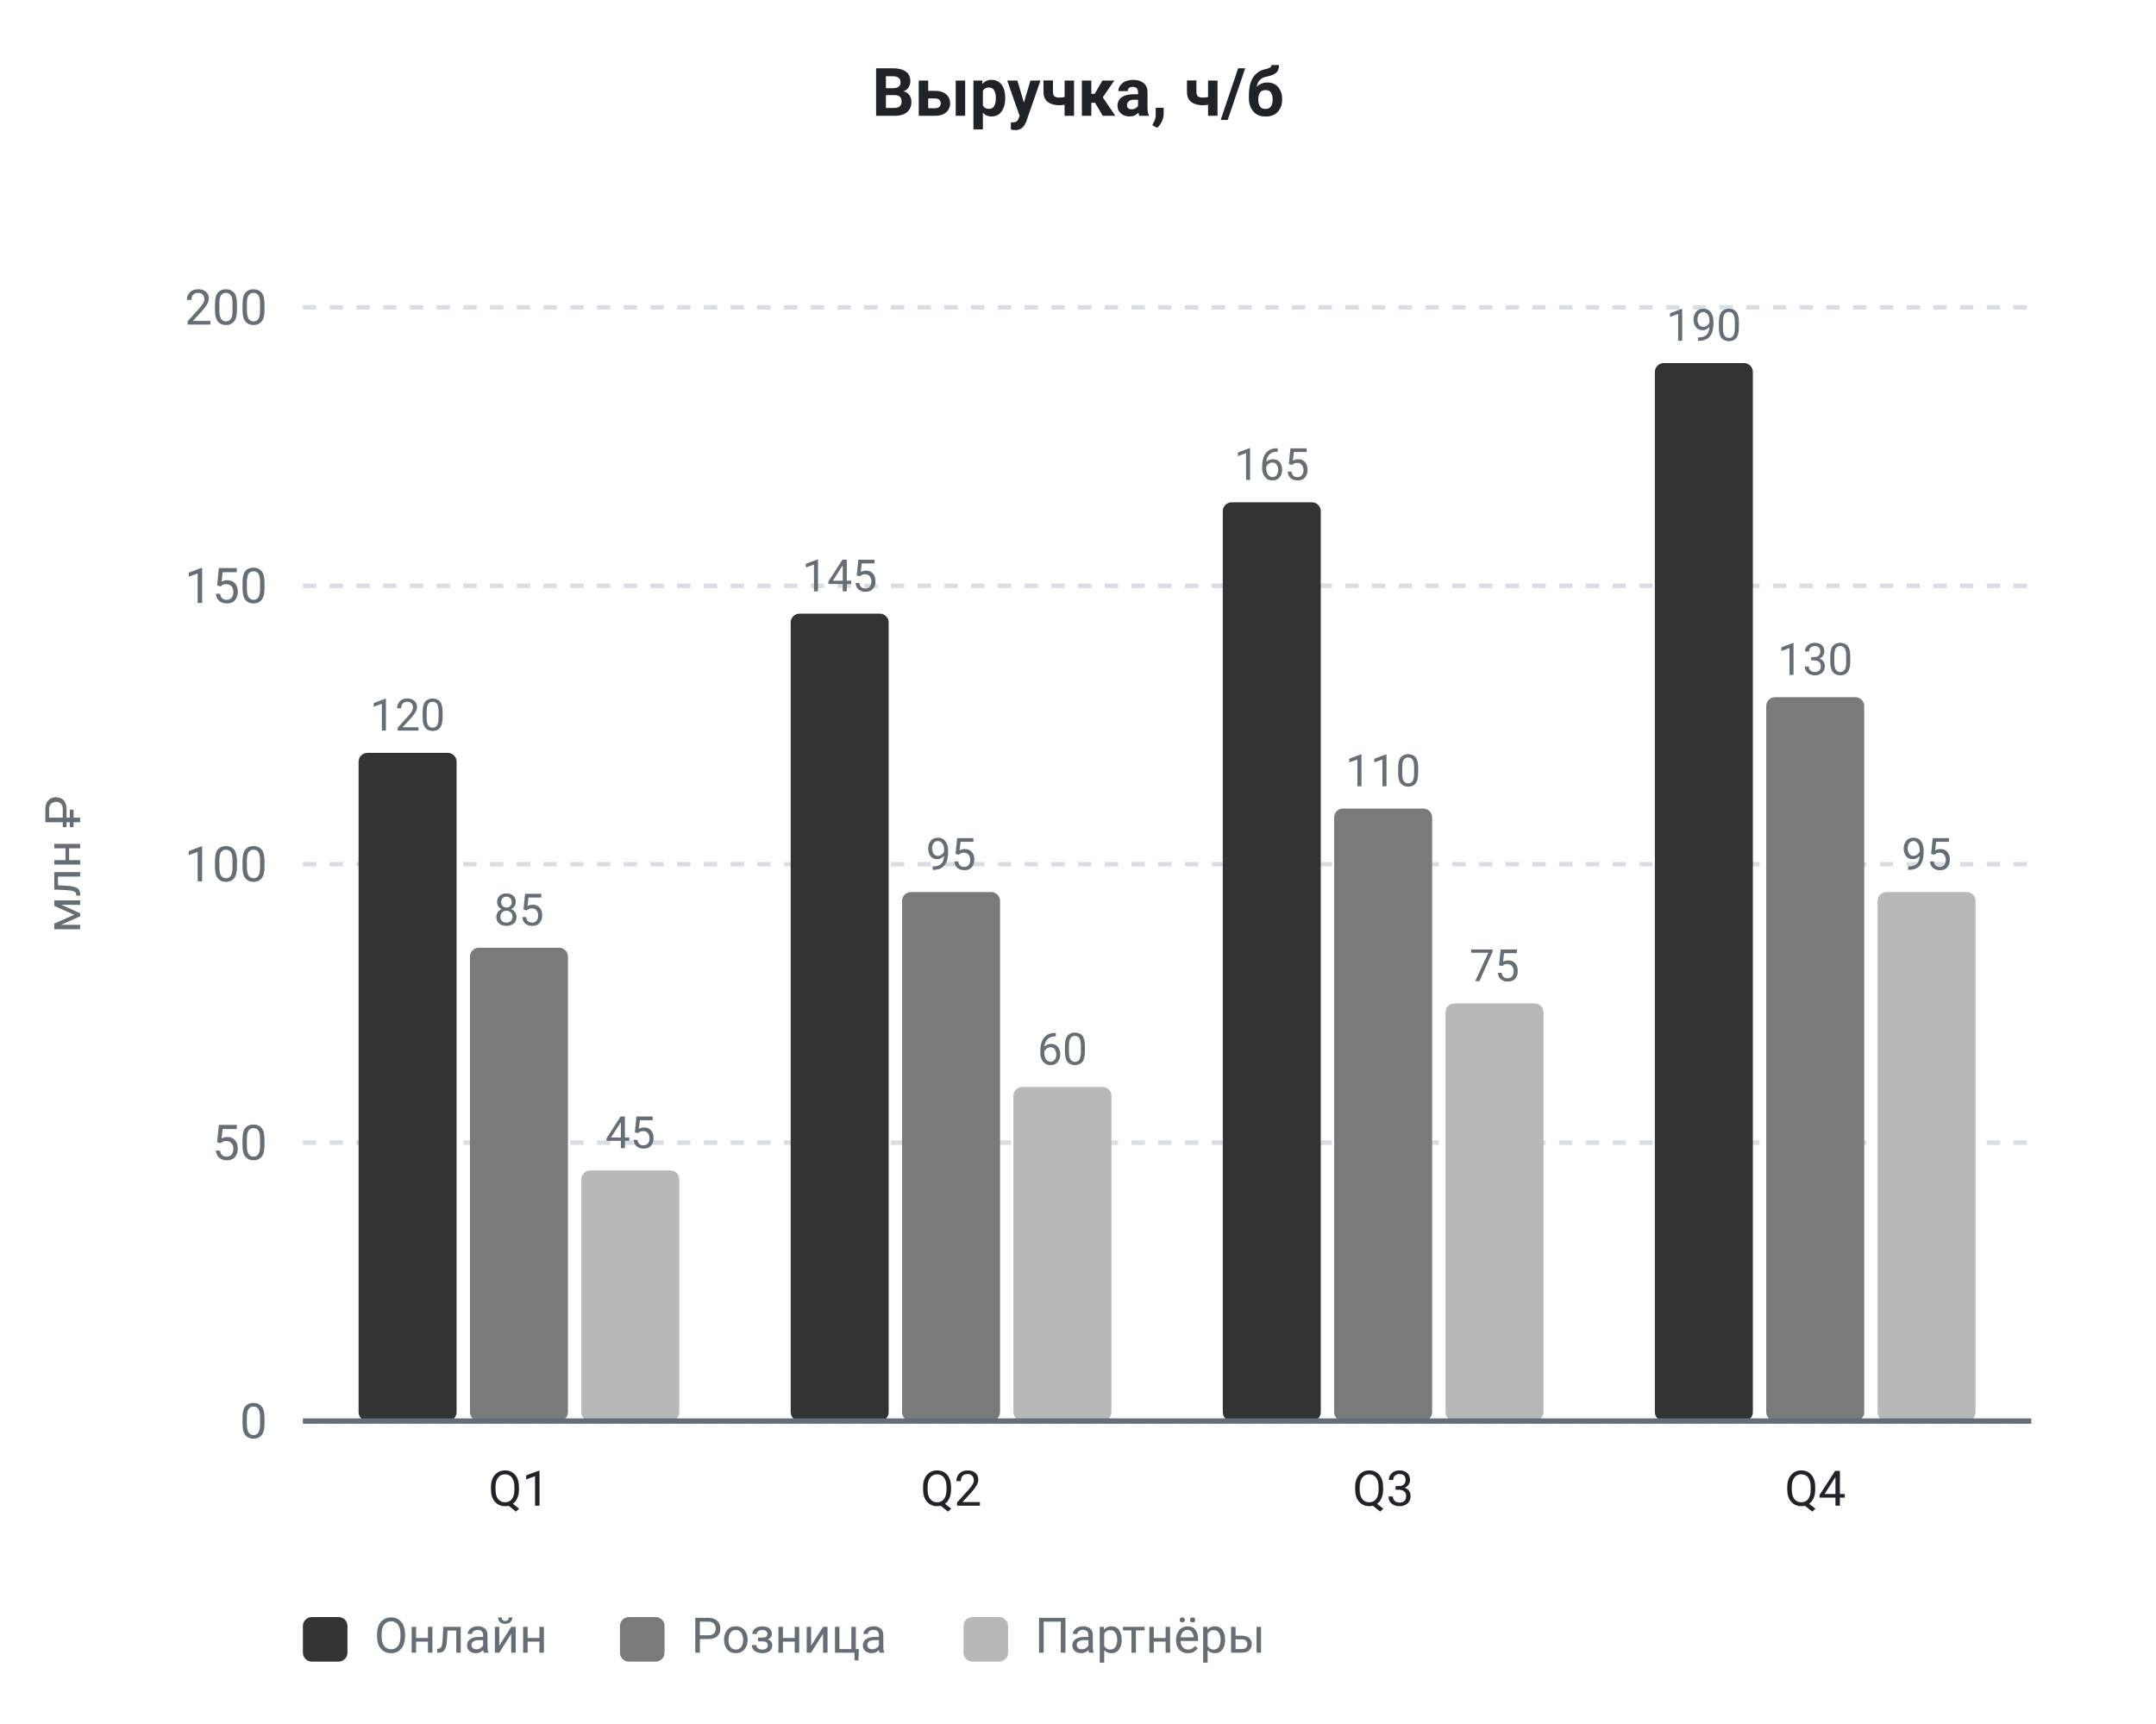
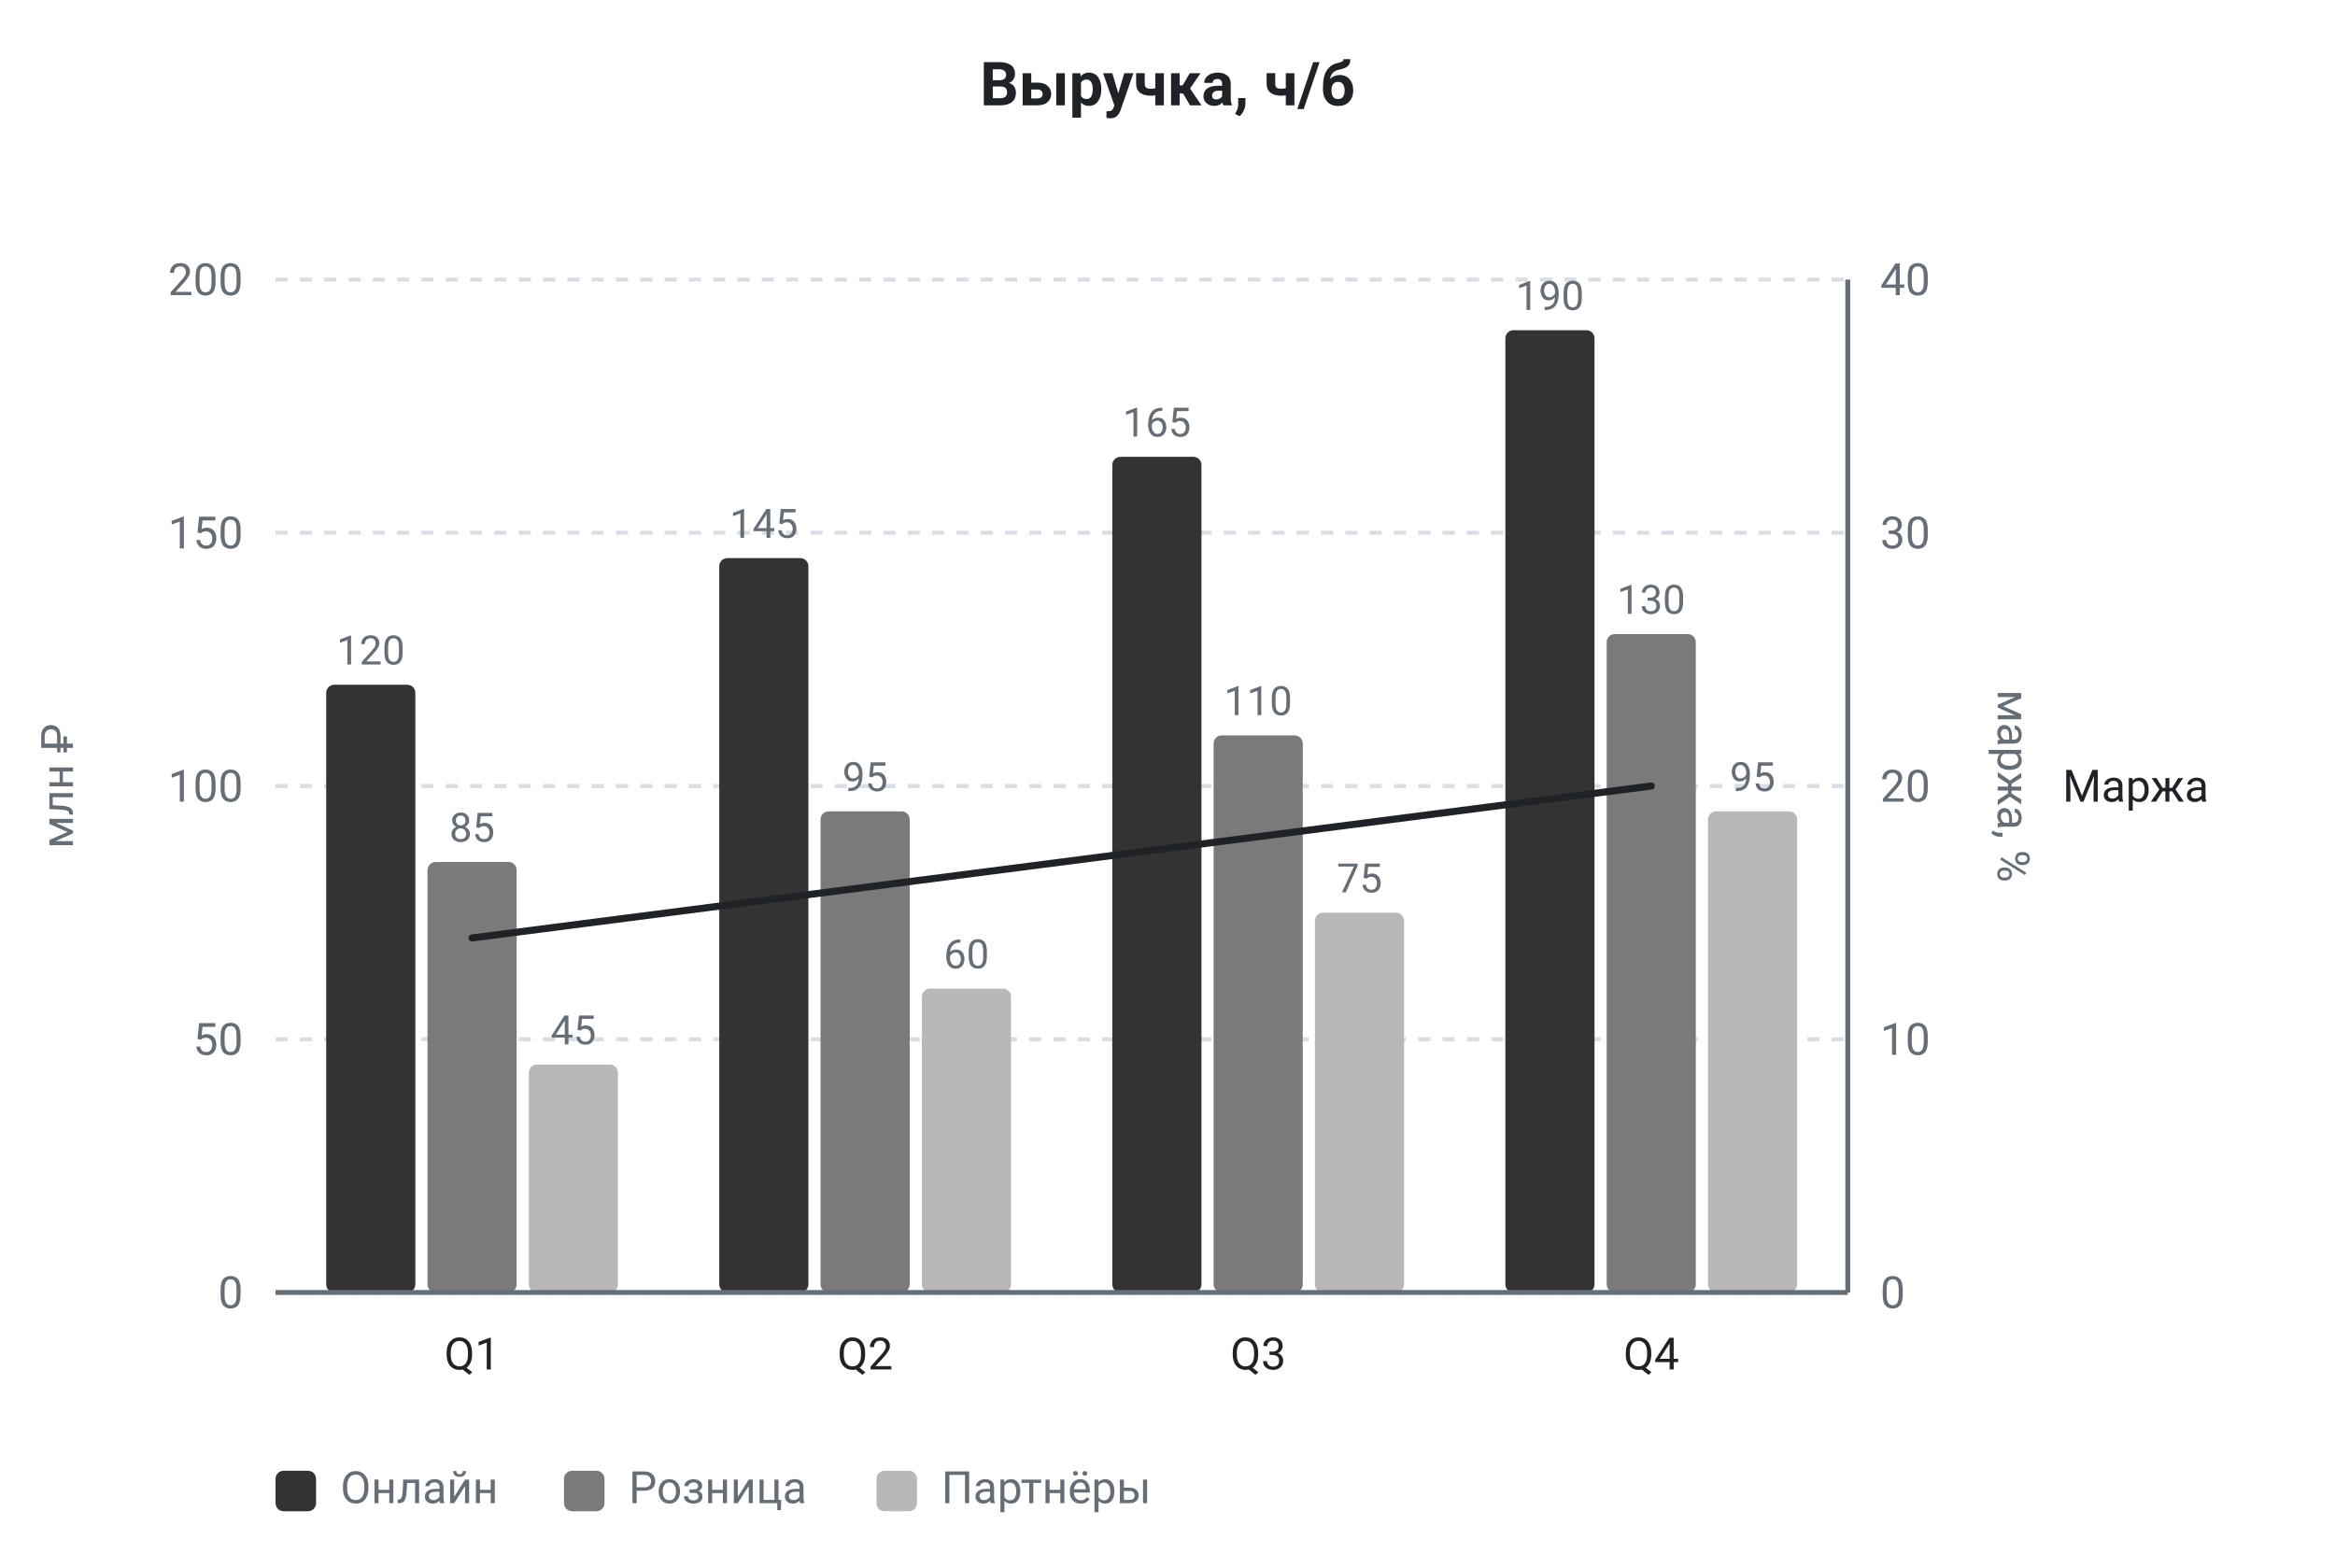
- <svg xmlns="http://www.w3.org/2000/svg" viewBox="0 0 484 387" width="484" height="387" role="img" font-family="system-ui, -apple-system, &quot;Segoe UI&quot;, Roboto, sans-serif">
-   <rect data-bg="canvas" x="0" y="0" width="484" height="387" fill="#ffffff" />
-   <text x="242" y="26" fill="#1f2328" font-size="15" text-anchor="middle" font-weight="600">Выручка, ч/б</text>
+ <svg xmlns="http://www.w3.org/2000/svg" viewBox="0 0 576.24 387" width="576.24" height="387" role="img" font-family="system-ui, -apple-system, &quot;Segoe UI&quot;, Roboto, sans-serif">
+   <rect data-bg="canvas" x="0" y="0" width="576.24" height="387" fill="#ffffff" />
+   <text x="288.12" y="26" fill="#1f2328" font-size="15" text-anchor="middle" font-weight="600">Выручка, ч/б</text>
  <line x1="68" y1="319" x2="456" y2="319" stroke="#d8dee4" stroke-width="1" stroke-dasharray="3 3" />
  <text x="60" y="322.85" fill="#656d76" font-size="11" text-anchor="end">0</text>
  <line x1="68" y1="256.5" x2="456" y2="256.5" stroke="#d8dee4" stroke-width="1" stroke-dasharray="3 3" />
  <text x="60" y="260.35" fill="#656d76" font-size="11" text-anchor="end">50</text>
  <line x1="68" y1="194" x2="456" y2="194" stroke="#d8dee4" stroke-width="1" stroke-dasharray="3 3" />
  <text x="60" y="197.85" fill="#656d76" font-size="11" text-anchor="end">100</text>
  <line x1="68" y1="131.5" x2="456" y2="131.5" stroke="#d8dee4" stroke-width="1" stroke-dasharray="3 3" />
  <text x="60" y="135.35" fill="#656d76" font-size="11" text-anchor="end">150</text>
  <line x1="68" y1="69" x2="456" y2="69" stroke="#d8dee4" stroke-width="1" stroke-dasharray="3 3" />
  <text x="60" y="72.85" fill="#656d76" font-size="11" text-anchor="end">200</text>
  <text x="18" y="194" fill="#656d76" font-size="11" text-anchor="middle" transform="rotate(-90 18 194)">млн ₽</text>
+   <line x1="456" y1="69" x2="456" y2="319" stroke="#656d76" stroke-width="1.2" data-axis-line="y2" />
+   <text x="464" y="322.85" fill="#656d76" font-size="11" text-anchor="start" data-y2-tick="0">0</text>
+   <text x="464" y="260.35" fill="#656d76" font-size="11" text-anchor="start" data-y2-tick="10">10</text>
+   <text x="464" y="197.85" fill="#656d76" font-size="11" text-anchor="start" data-y2-tick="20">20</text>
+   <text x="464" y="135.35" fill="#656d76" font-size="11" text-anchor="start" data-y2-tick="30">30</text>
+   <text x="464" y="72.85" fill="#656d76" font-size="11" text-anchor="start" data-y2-tick="40">40</text>
+   <text x="493" y="194" fill="#656d76" font-size="11" text-anchor="middle" transform="rotate(90 493 194)" data-y2-label="1">маржа, %</text>
  <rect x="80.5" y="169" width="22" height="150" fill="#333333" rx="2" data-bar="0-0" />
  <text x="91.5" y="164" fill="#656d76" font-size="10" text-anchor="middle">120</text>
  <rect x="105.5" y="212.75" width="22" height="106.25" fill="#7a7a7a" rx="2" data-bar="0-1" />
  <text x="116.5" y="207.75" fill="#656d76" font-size="10" text-anchor="middle">85</text>
  <rect x="130.5" y="262.75" width="22" height="56.25" fill="#b8b8b8" rx="2" data-bar="0-2" />
  <text x="141.5" y="257.75" fill="#656d76" font-size="10" text-anchor="middle">45</text>
  <text x="116.5" y="338" fill="#1f2328" font-size="11" text-anchor="middle">Q1</text>
  <rect x="177.5" y="137.75" width="22" height="181.25" fill="#333333" rx="2" data-bar="1-0" />
  <text x="188.5" y="132.75" fill="#656d76" font-size="10" text-anchor="middle">145</text>
  <rect x="202.5" y="200.25" width="22" height="118.75" fill="#7a7a7a" rx="2" data-bar="1-1" />
  <text x="213.5" y="195.25" fill="#656d76" font-size="10" text-anchor="middle">95</text>
  <rect x="227.5" y="244" width="22" height="75" fill="#b8b8b8" rx="2" data-bar="1-2" />
  <text x="238.5" y="239" fill="#656d76" font-size="10" text-anchor="middle">60</text>
  <text x="213.5" y="338" fill="#1f2328" font-size="11" text-anchor="middle">Q2</text>
  <rect x="274.5" y="112.75" width="22" height="206.25" fill="#333333" rx="2" data-bar="2-0" />
  <text x="285.5" y="107.75" fill="#656d76" font-size="10" text-anchor="middle">165</text>
  <rect x="299.5" y="181.5" width="22" height="137.5" fill="#7a7a7a" rx="2" data-bar="2-1" />
  <text x="310.5" y="176.5" fill="#656d76" font-size="10" text-anchor="middle">110</text>
  <rect x="324.5" y="225.25" width="22" height="93.75" fill="#b8b8b8" rx="2" data-bar="2-2" />
  <text x="335.5" y="220.25" fill="#656d76" font-size="10" text-anchor="middle">75</text>
  <text x="310.5" y="338" fill="#1f2328" font-size="11" text-anchor="middle">Q3</text>
  <rect x="371.5" y="81.5" width="22" height="237.5" fill="#333333" rx="2" data-bar="3-0" />
  <text x="382.5" y="76.5" fill="#656d76" font-size="10" text-anchor="middle">190</text>
  <rect x="396.5" y="156.5" width="22" height="162.5" fill="#7a7a7a" rx="2" data-bar="3-1" />
  <text x="407.5" y="151.5" fill="#656d76" font-size="10" text-anchor="middle">130</text>
  <rect x="421.5" y="200.25" width="22" height="118.75" fill="#b8b8b8" rx="2" data-bar="3-2" />
  <text x="432.5" y="195.25" fill="#656d76" font-size="10" text-anchor="middle">95</text>
  <text x="407.5" y="338" fill="#1f2328" font-size="11" text-anchor="middle">Q4</text>
  <line x1="68" y1="319" x2="456" y2="319" stroke="#656d76" stroke-width="1.2" />
+   <polyline points="116.5,231.5 213.5,219 310.5,206.5 407.5,194" fill="none" stroke="#1f2328" stroke-width="1.75" stroke-linejoin="round" stroke-linecap="round" data-line="0" data-axis="y2" />
+   <text x="509" y="197.85" fill="#1f2328" font-size="11" text-anchor="start" data-line-label="Маржа">Маржа</text>
  <rect x="68" y="363" width="10" height="10" fill="#333333" rx="2" />
  <text x="84" y="371" fill="#656d76" font-size="11" text-anchor="start">Онлайн</text>
  <rect x="139.18" y="363" width="10" height="10" fill="#7a7a7a" rx="2" />
  <text x="155.18" y="371" fill="#656d76" font-size="11" text-anchor="start">Розница</text>
  <rect x="216.3" y="363" width="10" height="10" fill="#b8b8b8" rx="2" />
  <text x="232.3" y="371" fill="#656d76" font-size="11" text-anchor="start">Партнёры</text>
</svg>
